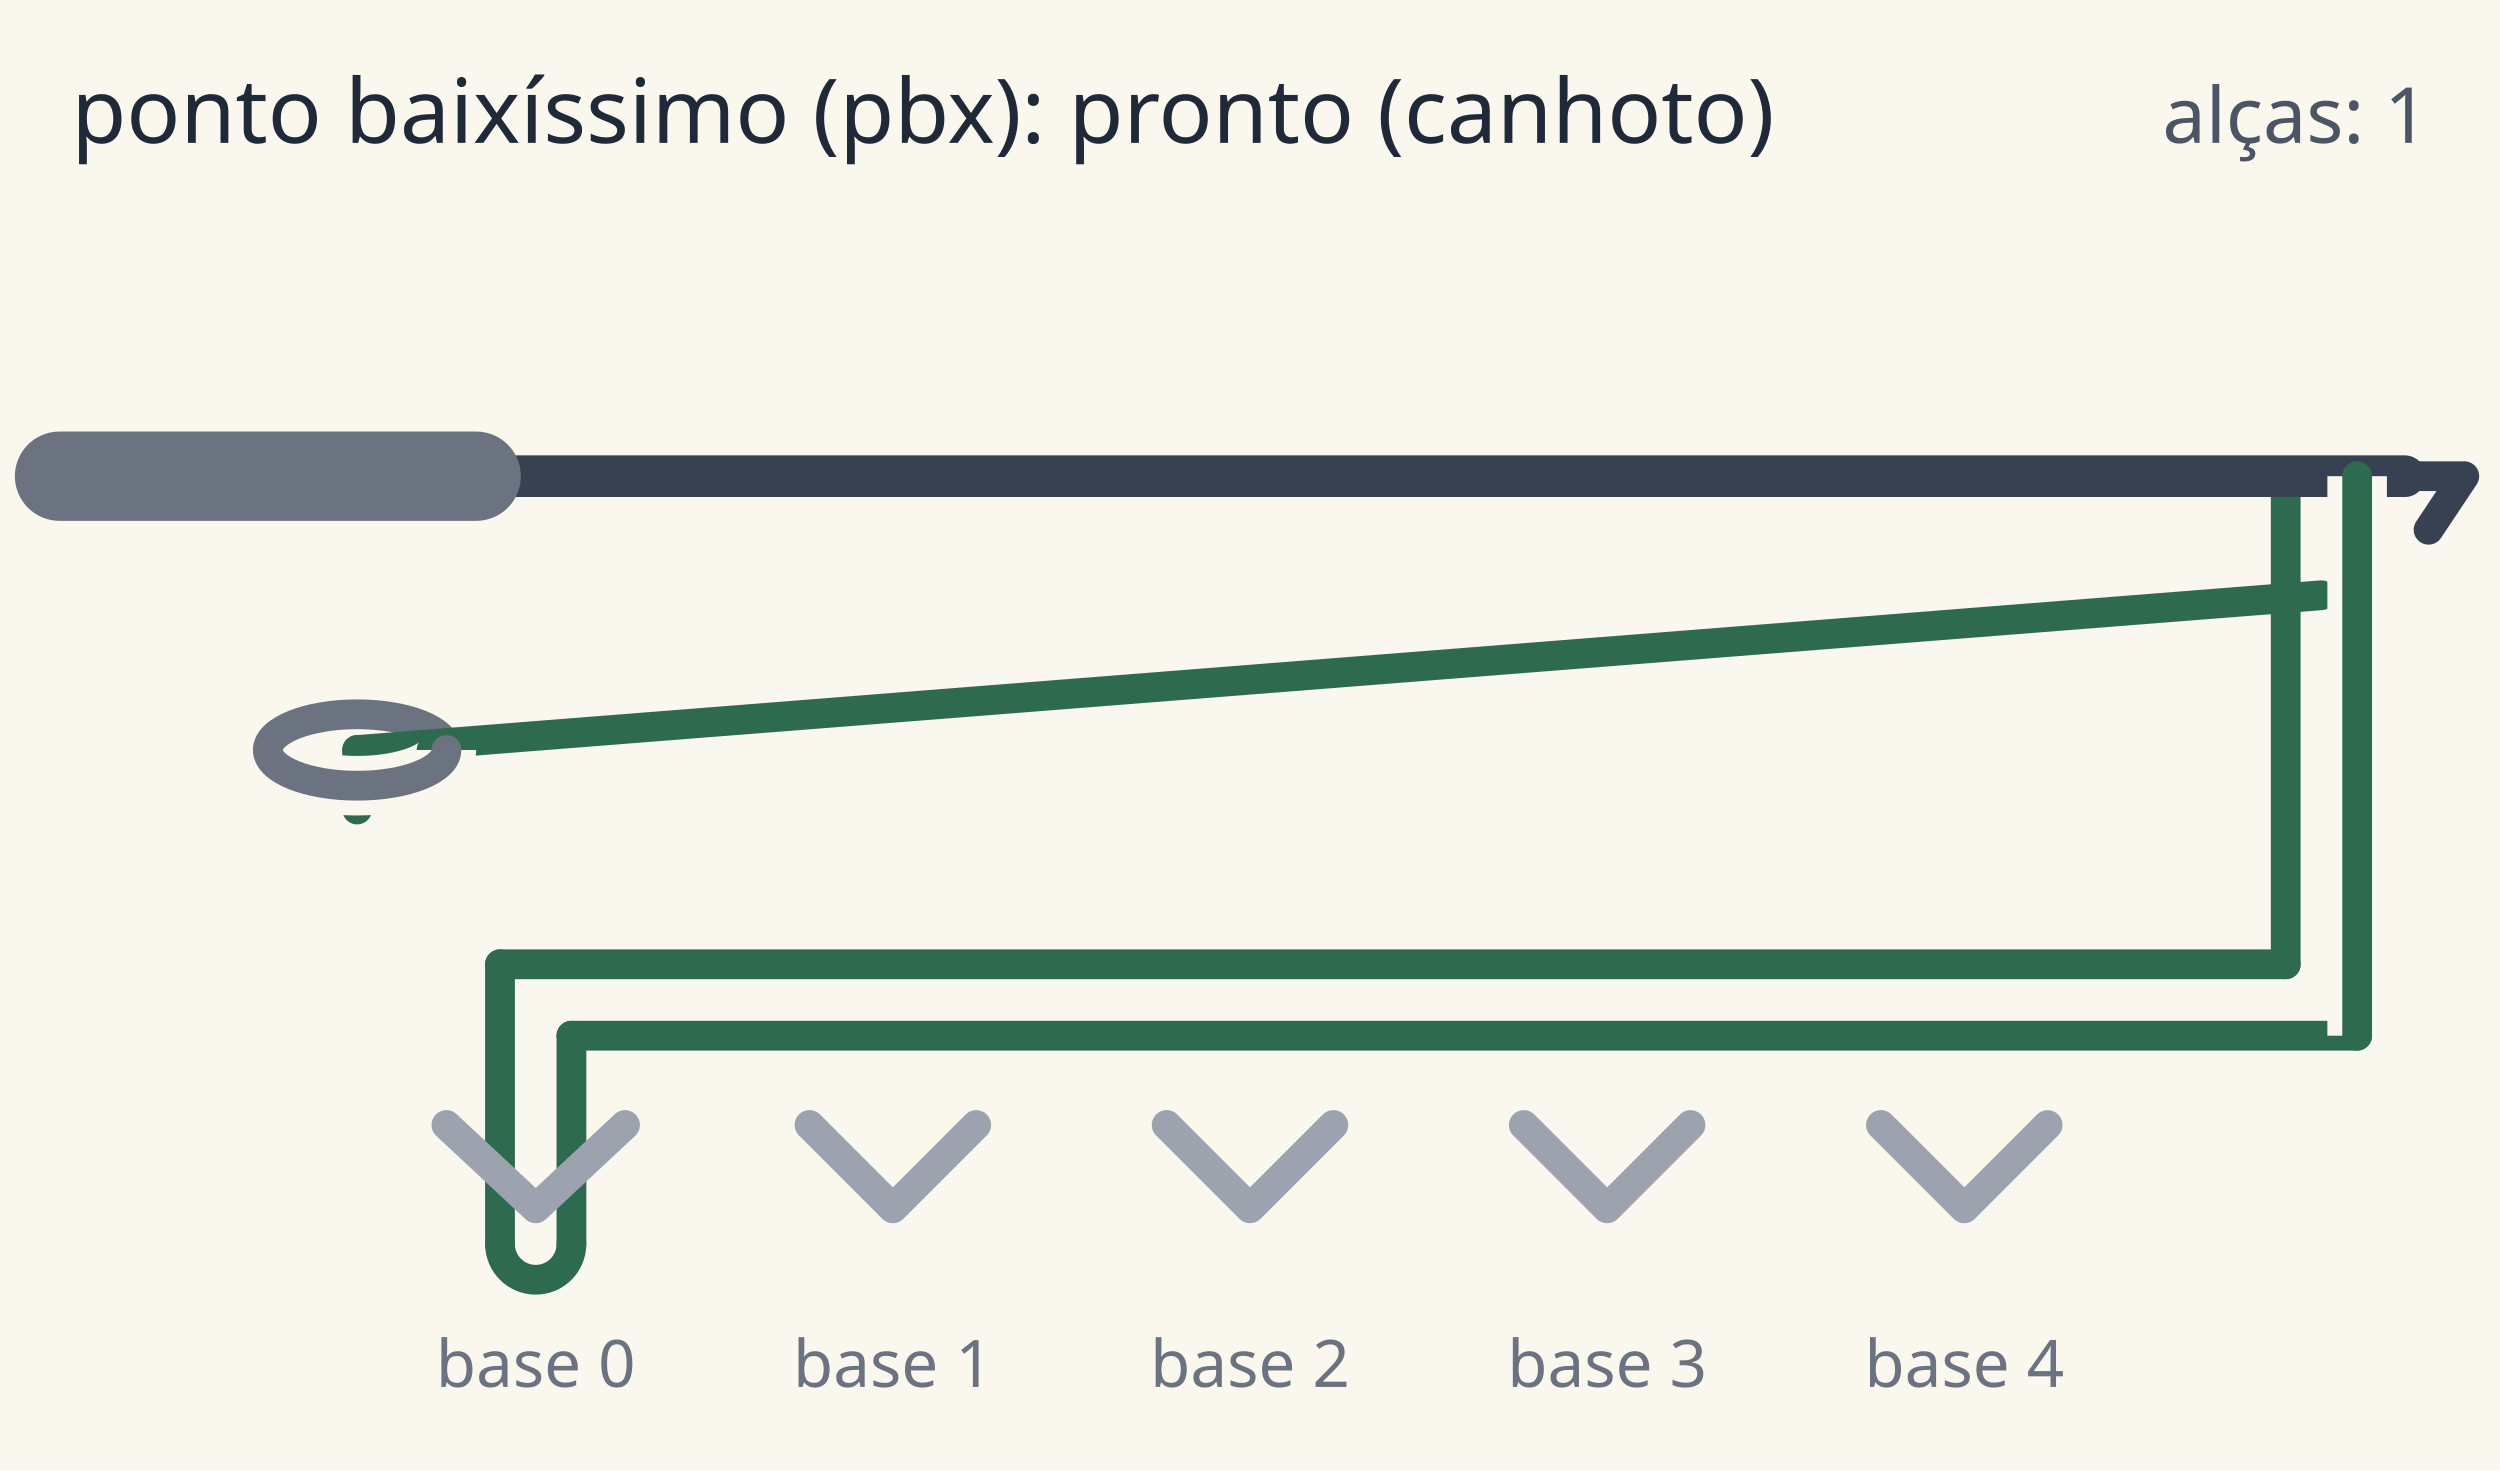
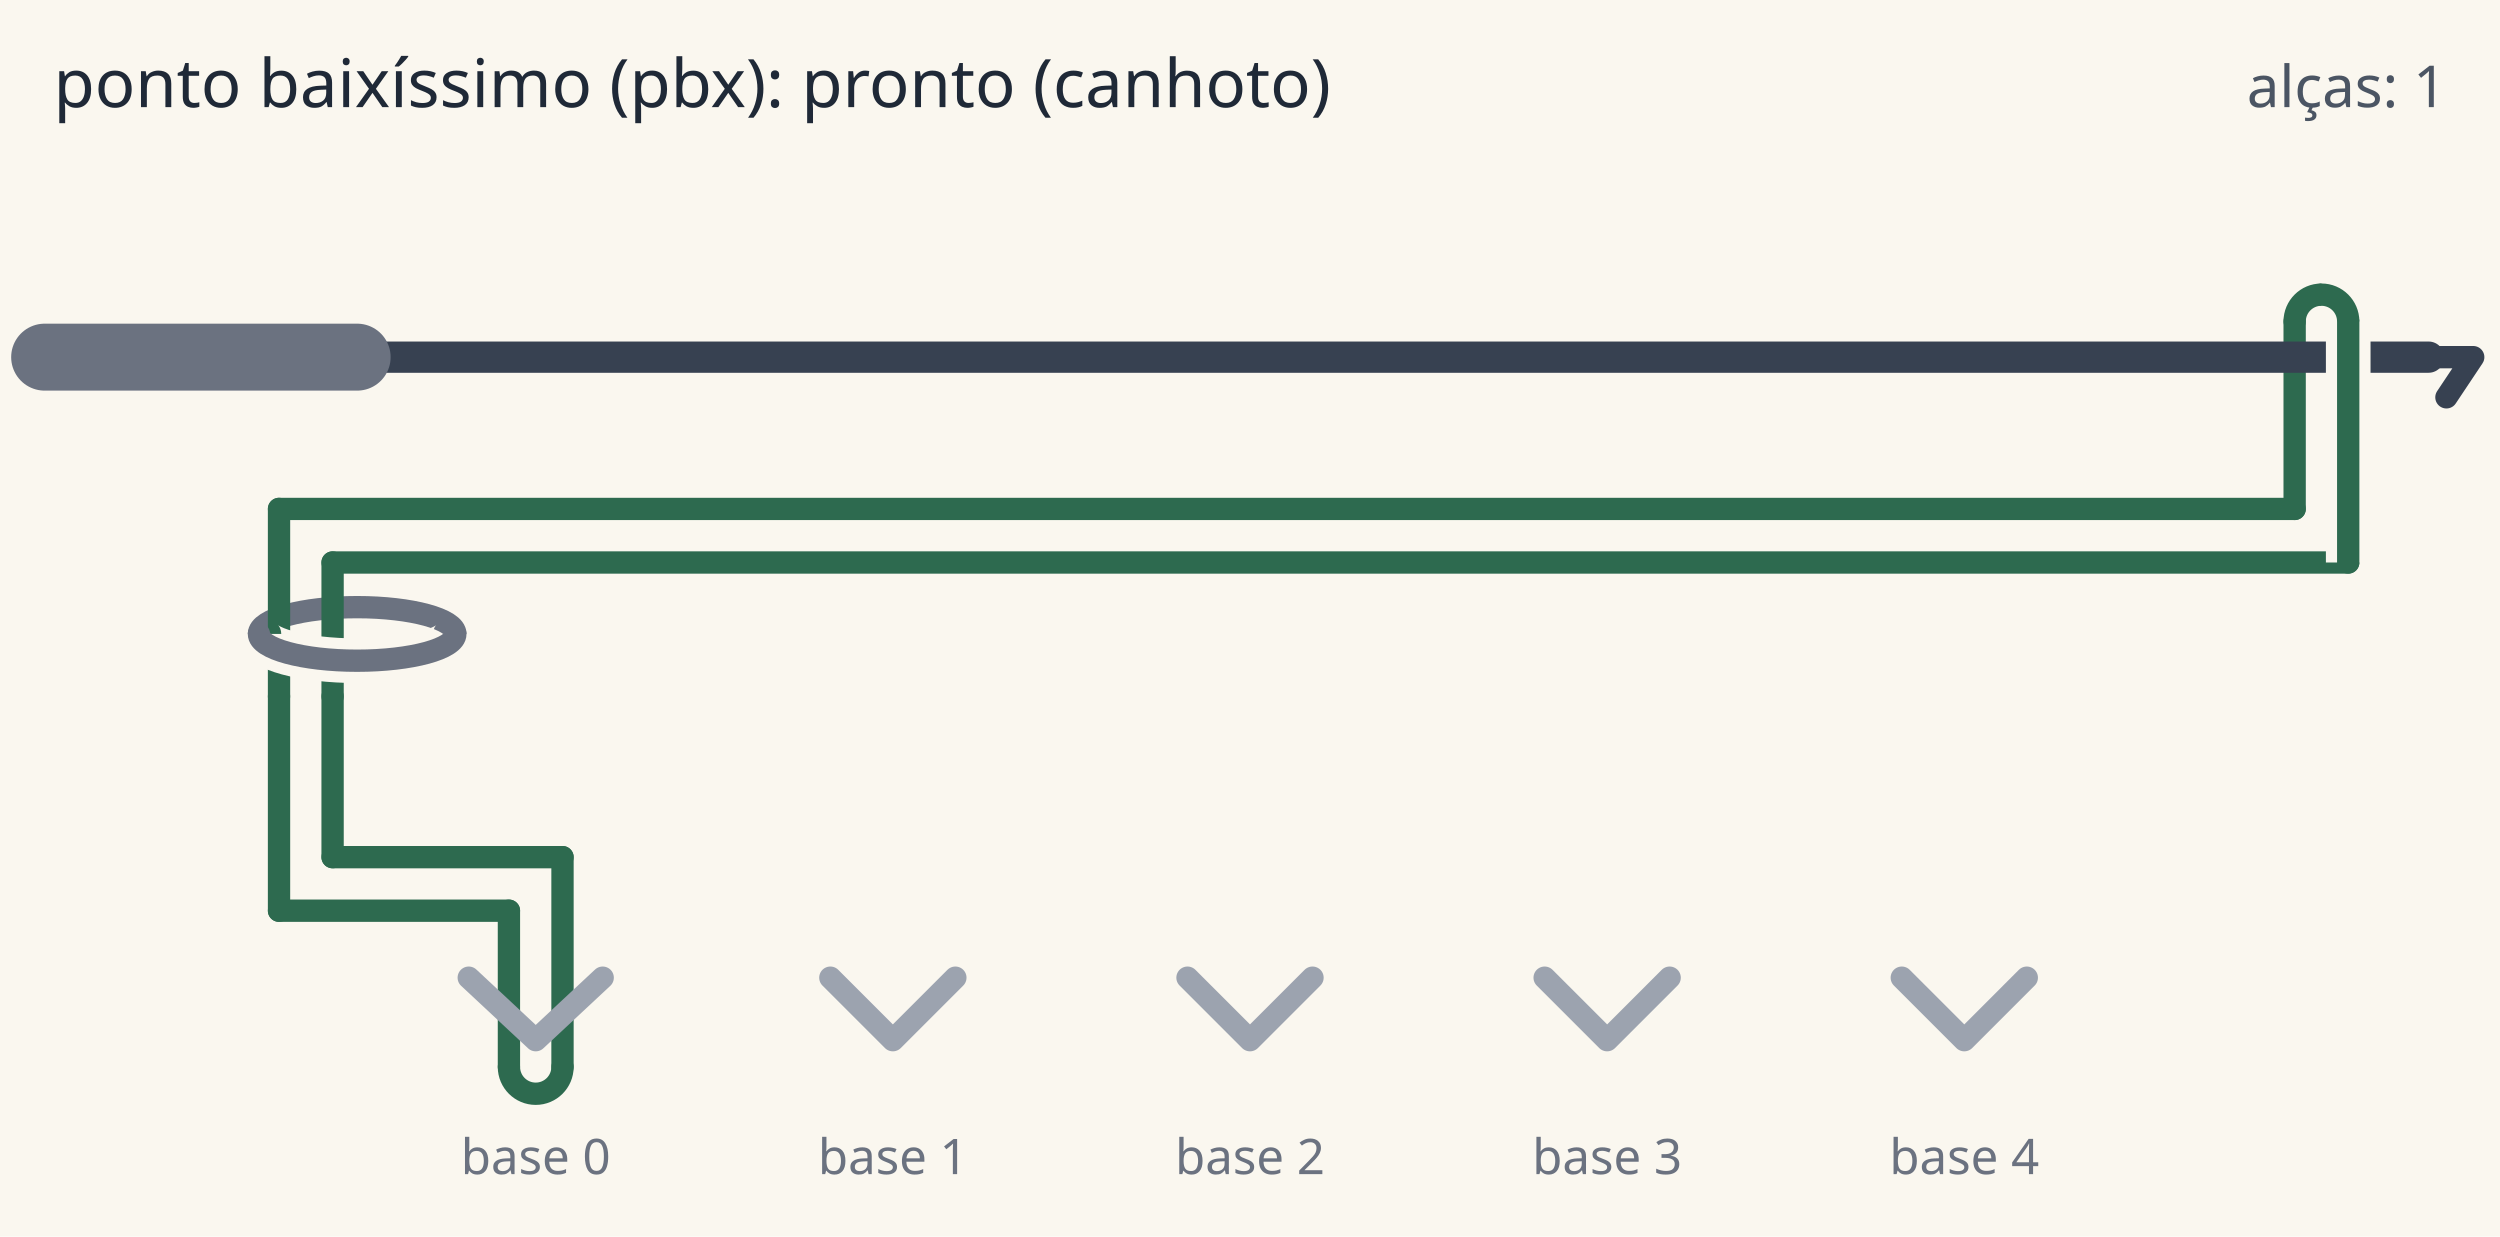
- <svg xmlns="http://www.w3.org/2000/svg" viewBox="0 0 420.0 247.0" width="420.0" height="247.0" font-family="sans-serif">
+ <svg xmlns="http://www.w3.org/2000/svg" viewBox="0 0 560.0 277.0" width="560.0" height="277.0" font-family="sans-serif">
  <rect width="100%" height="100%" fill="#faf7ef" />
  <text x="12" y="24" font-size="15" fill="#1f2937">ponto baixíssimo (pbx): pronto (canhoto)</text>
-   <text x="408.0" y="24" font-size="13" text-anchor="end" fill="#4b5563">alças: 1</text>
-   <text x="90.0" y="233.0" font-size="11" text-anchor="middle" fill="#6b7280">base 0</text>
-   <text x="150.0" y="233.0" font-size="11" text-anchor="middle" fill="#6b7280">base 1</text>
-   <text x="210.0" y="233.0" font-size="11" text-anchor="middle" fill="#6b7280">base 2</text>
-   <text x="270.0" y="233.0" font-size="11" text-anchor="middle" fill="#6b7280">base 3</text>
-   <text x="330.0" y="233.0" font-size="11" text-anchor="middle" fill="#6b7280">base 4</text>
-   <line data-leg="1" data-base="0" data-side="back" data-seg="1" x1="384.0" y1="162.0" x2="84.0" y2="162.0" stroke="#2d6a4f" stroke-width="5" stroke-linecap="round" />
-   <line data-leg="1" data-base="0" data-side="back" data-seg="2" x1="84.0" y1="162.0" x2="84.0" y2="209.0" stroke="#2d6a4f" stroke-width="5" stroke-linecap="round" />
-   <line data-leg="1" data-base="0" data-side="front" data-seg="1" x1="396.0" y1="174.0" x2="96.0" y2="174.0" stroke="#2d6a4f" stroke-width="5" stroke-linecap="round" />
-   <line data-leg="1" data-base="0" data-side="front" data-seg="2" x1="96.0" y1="174.0" x2="96.0" y2="209.0" stroke="#2d6a4f" stroke-width="5" stroke-linecap="round" />
-   <path data-leg-curve="1" data-base="0" d="M 84.0 209.0 A 6 6 0 0 0 96.0 209.0" fill="none" stroke="#2d6a4f" stroke-width="5" stroke-linecap="round" />
-   <path data-base-top="0" data-cx="90.0" data-hw="15.0" d="M 75.0 189.0 L 90.0 203.0 L 105.0 189.0" fill="none" stroke="#9ca3af" stroke-width="5" stroke-linecap="round" stroke-linejoin="round" />
-   <path data-base-top="1" data-cx="150.0" data-hw="14.0" d="M 136.0 189.0 L 150.0 203.0 L 164.0 189.0" fill="none" stroke="#9ca3af" stroke-width="5" stroke-linecap="round" stroke-linejoin="round" />
-   <path data-base-top="2" data-cx="210.0" data-hw="14.0" d="M 196.0 189.0 L 210.0 203.0 L 224.0 189.0" fill="none" stroke="#9ca3af" stroke-width="5" stroke-linecap="round" stroke-linejoin="round" />
-   <path data-base-top="3" data-cx="270.0" data-hw="14.0" d="M 256.0 189.0 L 270.0 203.0 L 284.0 189.0" fill="none" stroke="#9ca3af" stroke-width="5" stroke-linecap="round" stroke-linejoin="round" />
-   <path data-base-top="4" data-cx="330.0" data-hw="14.0" d="M 316.0 189.0 L 330.0 203.0 L 344.0 189.0" fill="none" stroke="#9ca3af" stroke-width="5" stroke-linecap="round" stroke-linejoin="round" />
-   <path data-loop="0" data-kind="initial" data-on-hook="0" data-part="back" data-cx="60.0" data-cy="126.0" d="M 45.0 126.0 A 15 6 0 0 1 75.0 126.0" fill="none" stroke="#6b7280" stroke-width="5" stroke-linecap="round" />
-   <line data-leg="1" data-base="0" data-side="back" data-seg="0" data-loop="1" data-kind="pulled" data-on-hook="1" data-part="back" data-cx="390.0" data-cy="80" x1="384.0" y1="80.0" x2="384.0" y2="162.0" stroke="#2d6a4f" stroke-width="5" stroke-linecap="round" />
-   <line data-hook="1" x1="16.0" y1="80" x2="404.0" y2="80" stroke="#374151" stroke-width="7" stroke-linecap="round" />
+   <text x="548.0" y="24" font-size="13" text-anchor="end" fill="#4b5563">alças: 1</text>
+   <text x="120.0" y="263.0" font-size="11" text-anchor="middle" fill="#6b7280">base 0</text>
+   <text x="200.0" y="263.0" font-size="11" text-anchor="middle" fill="#6b7280">base 1</text>
+   <text x="280.0" y="263.0" font-size="11" text-anchor="middle" fill="#6b7280">base 2</text>
+   <text x="360.0" y="263.0" font-size="11" text-anchor="middle" fill="#6b7280">base 3</text>
+   <text x="440.0" y="263.0" font-size="11" text-anchor="middle" fill="#6b7280">base 4</text>
+   <path data-loop="0" data-kind="initial" data-on-hook="0" data-part="back" data-cx="80.0" data-cy="142.0" d="M 58.0 142.0 A 22 6 0 0 1 102.0 142.0" fill="none" stroke="#6b7280" stroke-width="5" stroke-linecap="round" />
+   <path data-bend="1" data-side="back" d="M 514.0 72 A 6 6 0 0 1 520.0 66" fill="none" stroke="#2d6a4f" stroke-width="5" stroke-linecap="round" />
+   <line data-pair="1" data-side="back" data-seg="0" data-strand="1" data-draw="1" data-loop="1" data-kind="pulled" data-on-hook="1" data-part="back" data-cx="520.0" data-cy="80" x1="514.0" y1="72.0" x2="514.0" y2="114.0" stroke="#2d6a4f" stroke-width="5" stroke-linecap="round" />
+   <line data-hook="1" x1="16.0" y1="80" x2="544.0" y2="80" stroke="#374151" stroke-width="7" stroke-linecap="round" />
  <line data-hook-handle="1" x1="10.0" y1="80" x2="80.0" y2="80" stroke="#6b7280" stroke-width="15" stroke-linecap="round" />
-   <path data-hook-tip="1" d="M 402.0 80 L 414.0 80 L 408.0 89" fill="none" stroke="#374151" stroke-width="5" stroke-linecap="round" stroke-linejoin="round" />
-   <line data-strand="1" data-draw="1" data-through="0" x1="390.0" y1="100.0" x2="60.0" y2="126.0" stroke="#2d6a4f" stroke-width="5" stroke-linecap="round" />
-   <line data-strand="1" data-draw="1" data-exit="1" x1="60.0" y1="126.0" x2="60.0" y2="136.0" stroke="#2d6a4f" stroke-width="5" stroke-linecap="round" />
-   <path d="M 45.0 126.0 A 15 6 0 0 0 75.0 126.0" fill="none" stroke="#faf7ef" stroke-width="10" stroke-linecap="butt" />
-   <path data-loop="0" data-kind="initial" data-on-hook="0" data-part="front" data-cx="60.0" data-cy="126.0" d="M 45.0 126.0 A 15 6 0 0 0 75.0 126.0" fill="none" stroke="#6b7280" stroke-width="5" stroke-linecap="round" />
-   <line x1="396.0" y1="80.0" x2="396.0" y2="174.0" stroke="#faf7ef" stroke-width="10" stroke-linecap="butt" />
-   <line data-leg="1" data-base="0" data-side="front" data-seg="0" data-loop="1" data-kind="pulled" data-on-hook="1" data-part="front" data-cx="390.0" data-cy="80" x1="396.0" y1="80.0" x2="396.0" y2="174.0" stroke="#2d6a4f" stroke-width="5" stroke-linecap="round" />
+   <path data-hook-tip="1" d="M 542.0 80 L 554.0 80 L 548.0 89" fill="none" stroke="#374151" stroke-width="5" stroke-linecap="round" stroke-linejoin="round" />
+   <line data-pair="1" data-side="back" data-seg="1" data-strand="1" data-draw="1" x1="514.0" y1="114.0" x2="62.5" y2="114.0" stroke="#2d6a4f" stroke-width="5" stroke-linecap="round" />
+   <line data-pair="1" data-side="back" data-seg="2" data-strand="1" data-draw="1" data-through="0" x1="62.5" y1="114.0" x2="62.5" y2="156.0" stroke="#2d6a4f" stroke-width="5" stroke-linecap="round" />
+   <line data-pair="1" data-side="back" data-seg="3" data-leg="1" data-base="0" x1="62.5" y1="156.0" x2="62.5" y2="204.0" stroke="#2d6a4f" stroke-width="5" stroke-linecap="round" />
+   <line data-pair="1" data-side="back" data-seg="4" data-leg="1" data-base="0" x1="62.5" y1="204.0" x2="114.0" y2="204.0" stroke="#2d6a4f" stroke-width="5" stroke-linecap="round" />
+   <line data-pair="1" data-side="back" data-seg="5" data-leg="1" data-base="0" x1="114.0" y1="204.0" x2="114.0" y2="239.0" stroke="#2d6a4f" stroke-width="5" stroke-linecap="round" />
+   <line data-pair="1" data-side="front" data-seg="1" data-strand="1" data-draw="1" x1="526.0" y1="126.0" x2="74.5" y2="126.0" stroke="#2d6a4f" stroke-width="5" stroke-linecap="round" />
+   <line data-pair="1" data-side="front" data-seg="2" data-strand="1" data-draw="1" data-through="0" x1="74.5" y1="126.0" x2="74.5" y2="156.0" stroke="#2d6a4f" stroke-width="5" stroke-linecap="round" />
+   <line data-pair="1" data-side="front" data-seg="3" data-leg="1" data-base="0" x1="74.5" y1="156.0" x2="74.5" y2="192.0" stroke="#2d6a4f" stroke-width="5" stroke-linecap="round" />
+   <line data-pair="1" data-side="front" data-seg="4" data-leg="1" data-base="0" x1="74.5" y1="192.0" x2="126.0" y2="192.0" stroke="#2d6a4f" stroke-width="5" stroke-linecap="round" />
+   <line data-pair="1" data-side="front" data-seg="5" data-leg="1" data-base="0" x1="126.0" y1="192.0" x2="126.0" y2="239.0" stroke="#2d6a4f" stroke-width="5" stroke-linecap="round" />
+   <path data-leg-curve="1" data-base="0" d="M 114.0 239.0 A 6 6 0 0 0 126.0 239.0" fill="none" stroke="#2d6a4f" stroke-width="5" stroke-linecap="round" />
+   <path data-base-top="0" data-cx="120.0" data-hw="15.0" d="M 105.0 219.0 L 120.0 233.0 L 135.0 219.0" fill="none" stroke="#9ca3af" stroke-width="5" stroke-linecap="round" stroke-linejoin="round" />
+   <path data-base-top="1" data-cx="200.0" data-hw="14.0" d="M 186.0 219.0 L 200.0 233.0 L 214.0 219.0" fill="none" stroke="#9ca3af" stroke-width="5" stroke-linecap="round" stroke-linejoin="round" />
+   <path data-base-top="2" data-cx="280.0" data-hw="14.0" d="M 266.0 219.0 L 280.0 233.0 L 294.0 219.0" fill="none" stroke="#9ca3af" stroke-width="5" stroke-linecap="round" stroke-linejoin="round" />
+   <path data-base-top="3" data-cx="360.0" data-hw="14.0" d="M 346.0 219.0 L 360.0 233.0 L 374.0 219.0" fill="none" stroke="#9ca3af" stroke-width="5" stroke-linecap="round" stroke-linejoin="round" />
+   <path data-base-top="4" data-cx="440.0" data-hw="14.0" d="M 426.0 219.0 L 440.0 233.0 L 454.0 219.0" fill="none" stroke="#9ca3af" stroke-width="5" stroke-linecap="round" stroke-linejoin="round" />
+   <path d="M 58.0 142.0 A 22 6 0 0 0 102.0 142.0" fill="none" stroke="#faf7ef" stroke-width="10" stroke-linecap="butt" />
+   <path data-loop="0" data-kind="initial" data-on-hook="0" data-part="front" data-cx="80.0" data-cy="142.0" d="M 58.0 142.0 A 22 6 0 0 0 102.0 142.0" fill="none" stroke="#6b7280" stroke-width="5" stroke-linecap="round" />
+   <path d="M 520.0 66 A 6 6 0 0 1 526.0 72" stroke="#faf7ef" stroke-width="10" stroke-linecap="butt" fill="none" />
+   <path data-bend="1" data-side="front" d="M 520.0 66 A 6 6 0 0 1 526.0 72" fill="none" stroke="#2d6a4f" stroke-width="5" stroke-linecap="round" />
+   <line x1="526.0" y1="72.0" x2="526.0" y2="126.0" stroke="#faf7ef" stroke-width="10" stroke-linecap="butt" fill="none" />
+   <line data-pair="1" data-side="front" data-seg="0" data-strand="1" data-draw="1" data-loop="1" data-kind="pulled" data-on-hook="1" data-part="front" data-cx="520.0" data-cy="80" x1="526.0" y1="72.0" x2="526.0" y2="126.0" stroke="#2d6a4f" stroke-width="5" stroke-linecap="round" />
</svg>
